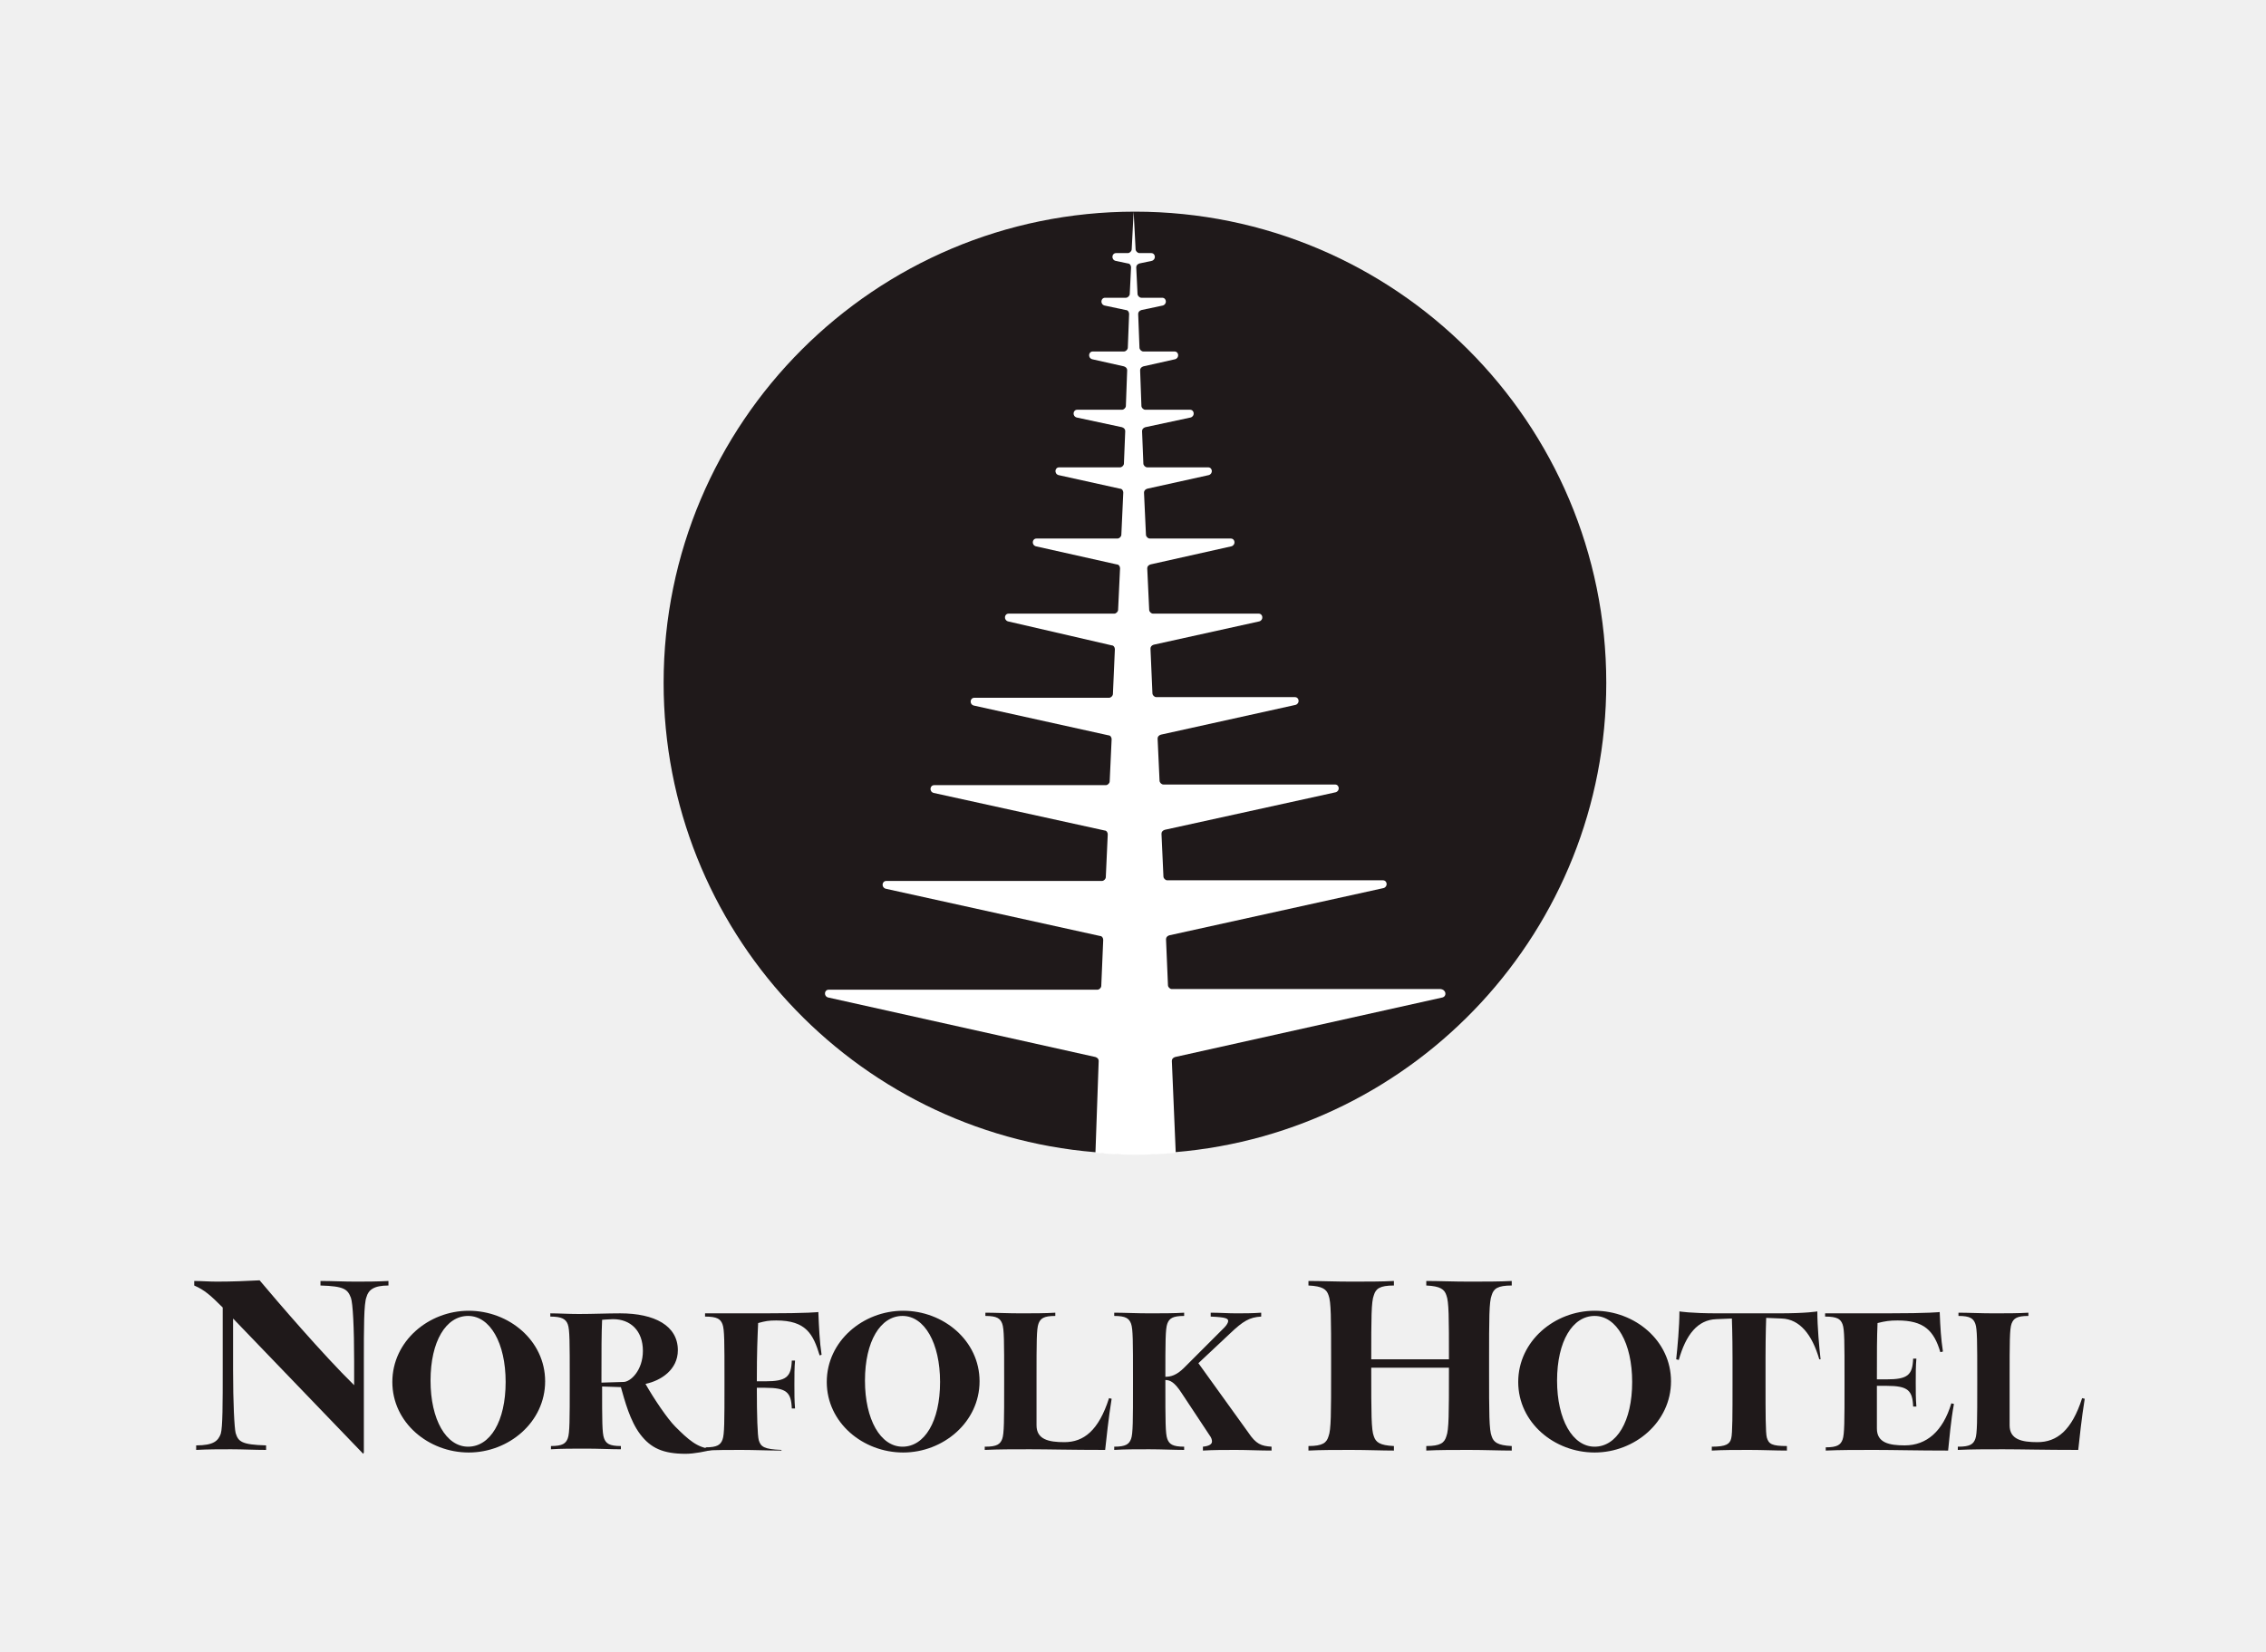
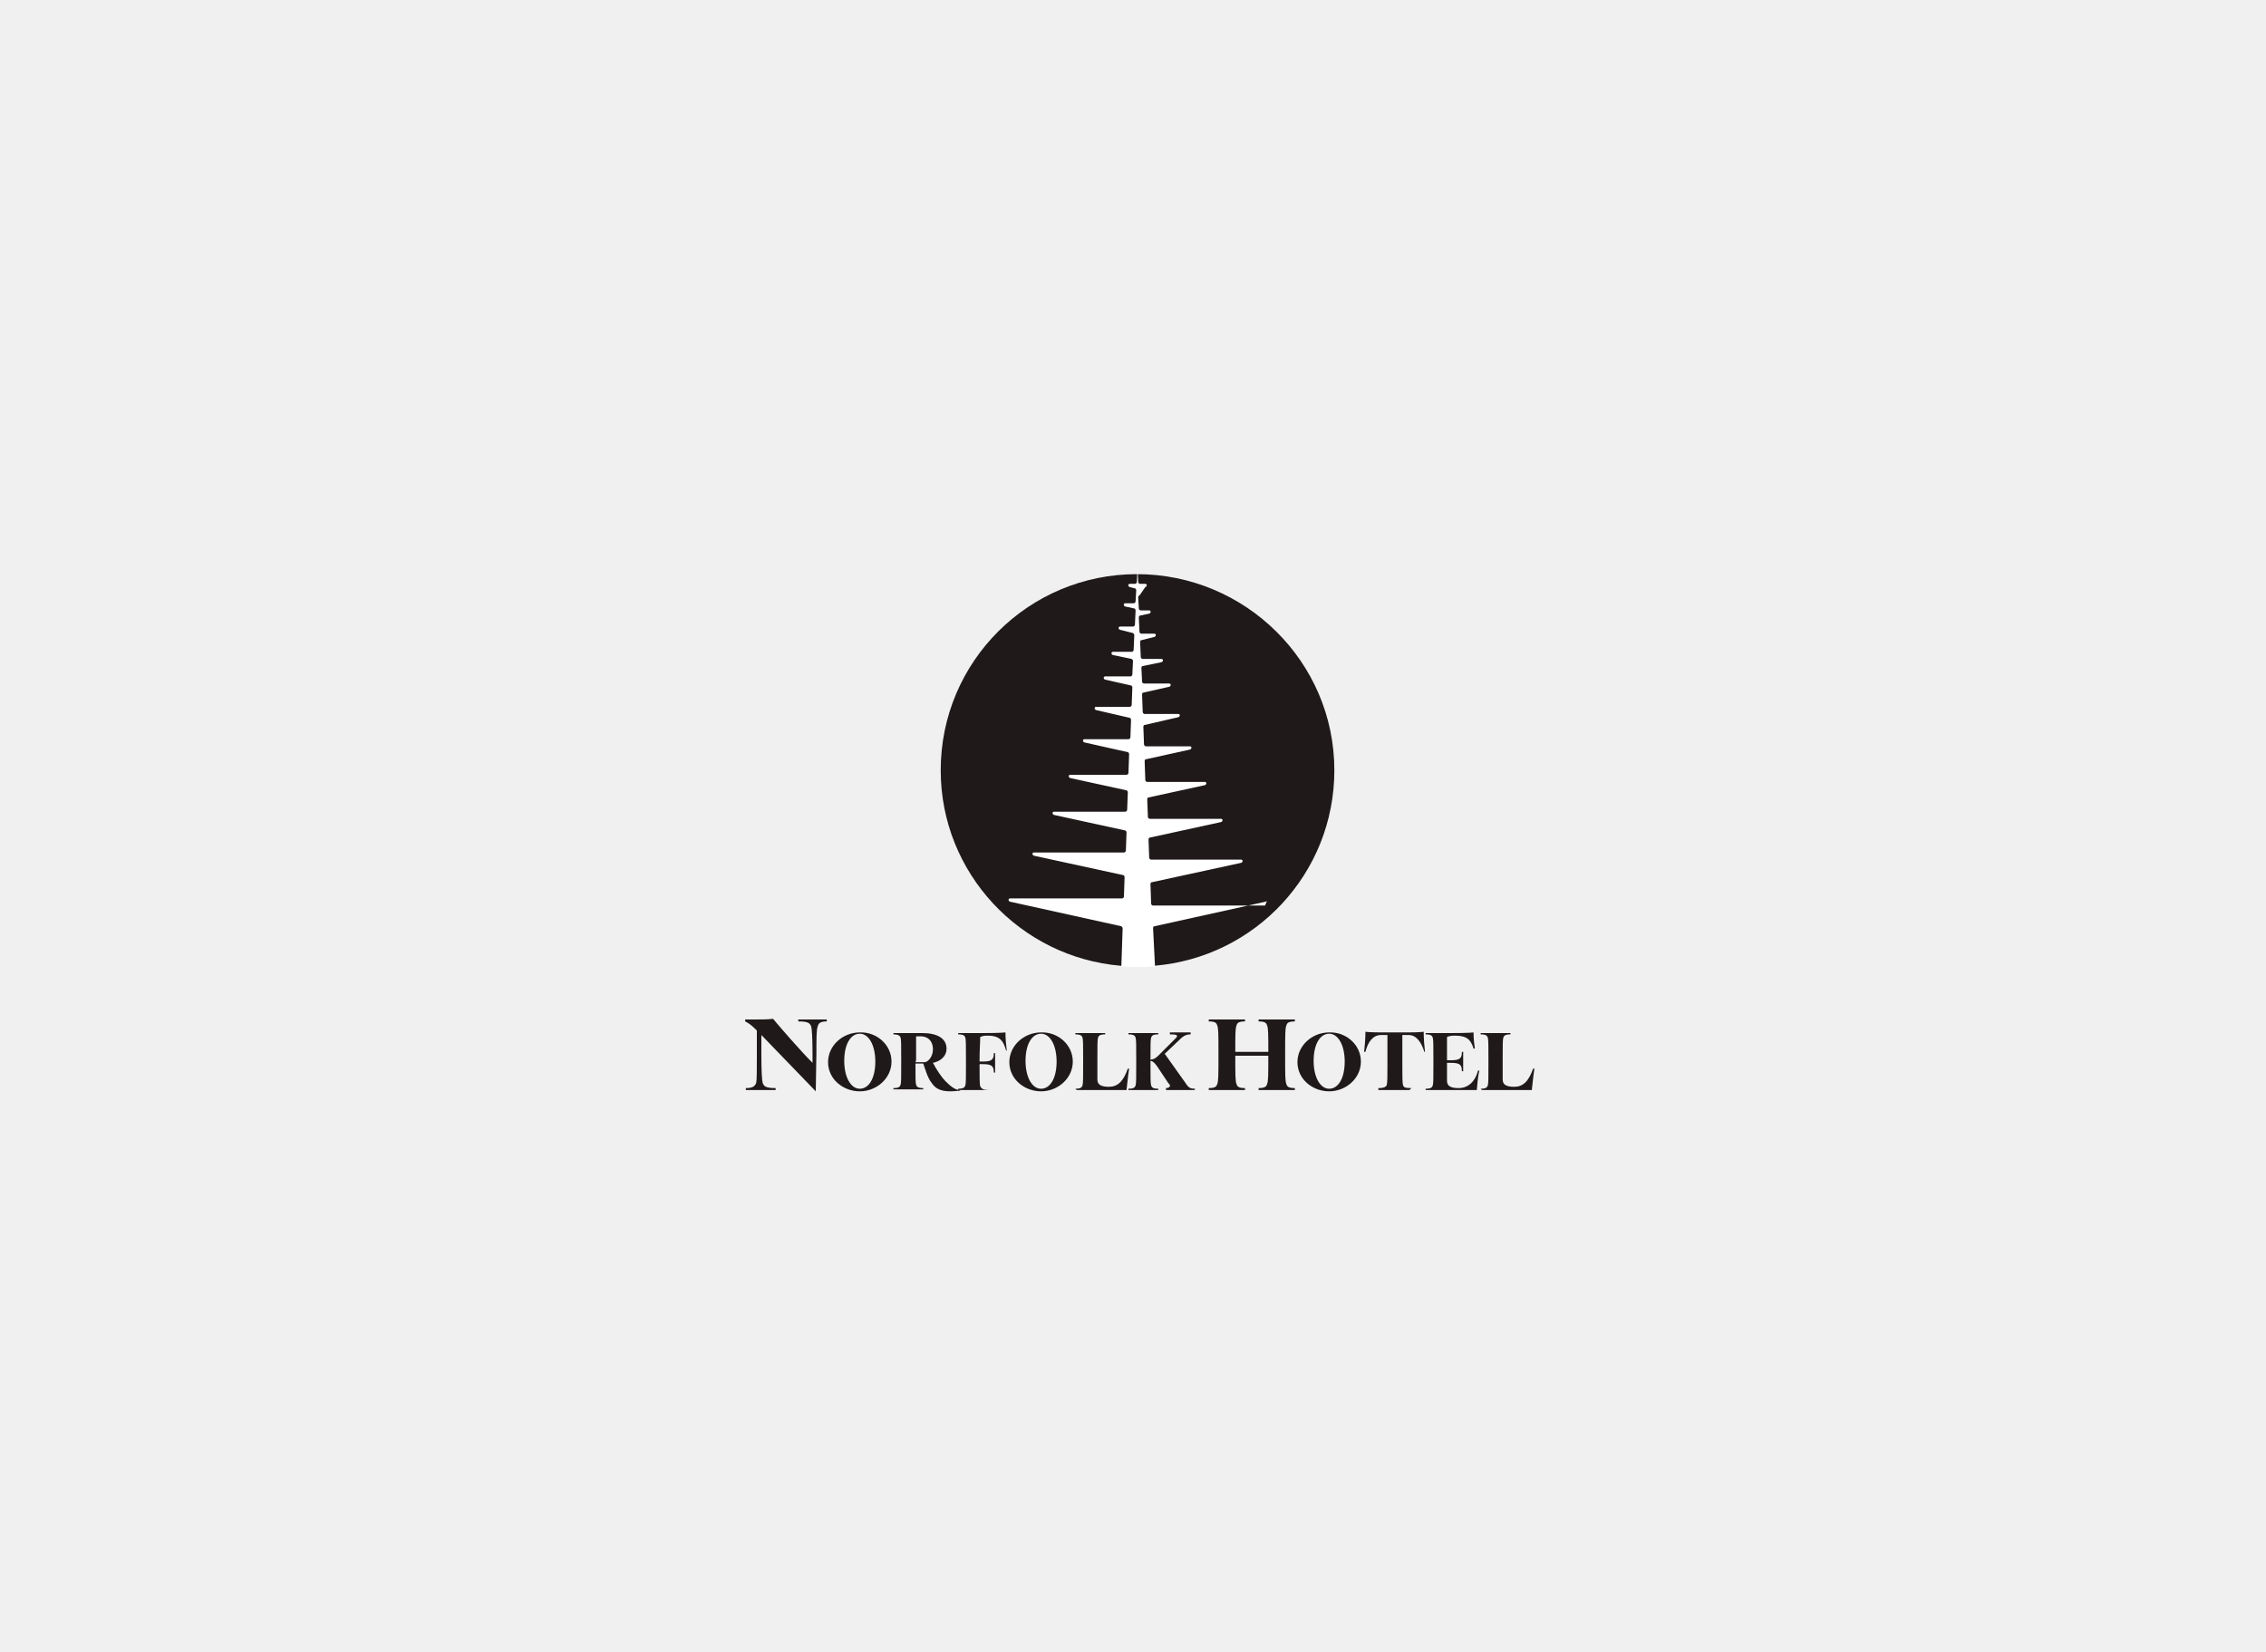
<svg xmlns="http://www.w3.org/2000/svg" version="1.1" id="Layer_1" x="0px" y="0px" viewBox="0 0 350 255.1" style="enable-background:new 0 0 350 255.1;" xml:space="preserve">
  <style type="text/css">
	.st0{fill:#1F191A;}
	.st1{fill:#FFFFFF;}
</style>
  <g>
-     <path class="st0" d="M56.1,224.6l-20.1-20.9v7.9c0,5.2,0.2,9,0.4,9.8c0.4,1.3,0.9,1.8,4.7,1.9v0.7c-1.8,0-3.6-0.1-5.4-0.1   c-1.8,0-3.6,0-5.4,0.1v-0.7c2.7,0,3.4-0.7,3.8-1.8c0.3-1,0.3-4.7,0.3-9.9v-9.6c-1.9-1.9-2.8-2.7-4.4-3.4v-0.7   c1.1,0,2.3,0.1,3.5,0.1c2.4,0,4.7-0.1,6.6-0.2c2.6,3.1,9.8,11.5,14.6,16.2v-3.7c0-5.2-0.2-9-0.5-9.8c-0.5-1.3-1-1.8-4.7-1.9v-0.7   c1.8,0,3.6,0.1,5.4,0.1c1.7,0,3.1,0,5.1-0.1v0.7c-2.3,0-3.1,0.7-3.4,1.8c-0.4,1-0.4,4.7-0.4,9.9l0,14.1L56.1,224.6z" />
-     <path class="st0" d="M84.2,213.4c0,6.3-5.6,11-11.8,11s-11.8-4.6-11.8-10.9c0-6.3,5.6-11,11.8-11S84.2,207.1,84.2,213.4    M78.1,213.5c0-6-2.4-10.2-5.8-10.2s-5.8,3.9-5.8,10c0,6,2.4,10.2,5.8,10.2S78.1,219.6,78.1,213.5" />
-     <path class="st0" d="M105.9,224.6c-3.5,0-5.4-0.9-7-3c-1.6-2.1-2.4-5.2-3-7.3l-2.9-0.1c0,5.3,0,7.2,0.3,8c0.3,0.8,0.8,1.2,2.6,1.2   v0.5c-1.5,0-3.5-0.1-5.4-0.1c-1.9,0-3.9,0-5.4,0.1v-0.5c1.8,0,2.3-0.4,2.6-1.2c0.3-0.8,0.3-2.9,0.3-8.4V213c0-5.6,0-7.6-0.3-8.4   c-0.3-0.8-0.9-1.2-2.7-1.2v-0.5c1.3,0,2.8,0.1,4.4,0.1c2.2,0,4.4-0.1,6.4-0.1c5.3,0,8.9,1.9,8.9,5.7c0,3-2.6,4.7-5,5.2   c1.3,2.3,3.4,5.4,4.6,6.6c1.9,1.9,3.5,3.4,5.6,3.4v0.2C109.1,224.2,107.3,224.6,105.9,224.6 M93,213.6l3.3-0.1c1.1,0,3-1.8,3-4.8   c0-3.1-1.9-4.9-4.6-4.9c-0.5,0-1.7,0.1-1.7,0.1c-0.1,2.2-0.1,4.6-0.1,8.9V213.6z" />
-     <path class="st0" d="M120.7,224.1c-2,0-4.2-0.1-6.2-0.1c-2,0-3.9,0-5.5,0.1v-0.5c1.8,0,2.3-0.4,2.6-1.2c0.3-0.8,0.3-2.9,0.3-8.4v-1   c0-5.6,0-7.6-0.3-8.4c-0.3-0.8-0.8-1.2-2.7-1.2v-0.5h9.1c7,0,8.4-0.2,8.4-0.2c0.1,2.5,0.2,4.6,0.5,6.6l-0.3,0.1   c-1-3.3-2.1-5.4-6.7-5.4c-1.2,0-1.7,0.1-2.8,0.4c-0.1,2.3-0.2,4.4-0.2,8.8v0.2h1.3c3.3,0,4-0.7,4.1-3.2h0.5   c-0.1,1.1-0.1,2.3-0.1,3.7c0,1.4,0,2.5,0.1,3.7h-0.5c-0.1-2.5-0.8-3.2-4.1-3.2l-1.3,0c0,4.3,0.1,7.4,0.3,8.1c0.3,1,0.8,1.4,3.5,1.5   V224.1z" />
-     <path class="st0" d="M151.3,213.4c0,6.3-5.6,11-11.8,11c-6.2,0-11.8-4.6-11.8-10.9c0-6.3,5.6-11,11.8-11   C145.7,202.5,151.3,207.1,151.3,213.4 M145.2,213.5c0-6-2.4-10.2-5.8-10.2s-5.8,3.9-5.8,10c0,6,2.4,10.2,5.8,10.2   S145.2,219.6,145.2,213.5" />
-     <path class="st0" d="M152.2,223.5c1.8,0,2.3-0.4,2.6-1.2c0.3-0.8,0.3-2.9,0.3-8.4v-1c0-5.6,0-7.6-0.3-8.4c-0.3-0.8-0.8-1.2-2.6-1.2   v-0.5c1.5,0,3.5,0.1,5.4,0.1c1.9,0,3.9,0,5.4-0.1v0.5c-1.8,0-2.3,0.4-2.6,1.2c-0.3,0.8-0.3,2.9-0.3,8.4v7.3c0,2.2,1.9,2.6,4.3,2.6   c3,0,5.3-1.8,6.9-6.8l0.4,0.1c-0.5,3.1-0.8,6.1-1,7.9c-5.3,0-8.8-0.1-11.6-0.1s-4.8,0-7,0.1V223.5z" />
-     <path class="st0" d="M196.5,224.1c-1.9,0-3.8-0.1-5.6-0.1c-1.8,0-3.5,0-5.1,0.1v-0.6c1-0.1,1.4-0.4,1.4-0.8c0-0.3-0.1-0.6-0.4-1   l-4.3-6.5c-1.1-1.7-1.8-2-2.5-2v0.7c0,5.6,0,7.6,0.3,8.4c0.3,0.8,0.8,1.2,2.6,1.2v0.5c-1.5,0-3.5-0.1-5.4-0.1c-1.9,0-3.9,0-5.4,0.1   v-0.5c1.8,0,2.3-0.4,2.6-1.2c0.3-0.8,0.3-2.9,0.3-8.4v-1c0-5.6,0-7.6-0.3-8.4c-0.3-0.8-0.8-1.2-2.6-1.2v-0.5c1.5,0,3.5,0.1,5.4,0.1   c1.9,0,3.9,0,5.4-0.1v0.5c-1.8,0-2.3,0.4-2.6,1.2c-0.3,0.8-0.3,2.9-0.3,8.2c0.8,0,1.7-0.2,2.9-1.4l6.2-6.2c0.4-0.4,0.6-0.8,0.6-1   c0-0.4-0.3-0.6-2.7-0.7v-0.6c1.4,0,2.7,0.1,3.9,0.1c1.3,0,2.5,0,3.9-0.1v0.6c-1.8,0.1-2.8,0.7-4.8,2.6l-4.9,4.6l7.7,10.7   c1.2,1.8,2,2.1,3.6,2.2V224.1z" />
-     <path class="st0" d="M233.5,224.1c-1.8,0-4.2-0.1-6.6-0.1c-2.4,0-4.7,0-6.6,0.1v-0.7c2.2,0,2.8-0.5,3.1-1.5c0.4-1,0.4-3.5,0.4-10.3   v-0.3c-1.6,0-3,0-4.7,0h-3.3c-1.5,0-2.7,0-4,0v0.3c0,6.8,0,9.3,0.4,10.3c0.3,0.9,0.9,1.4,3.1,1.5v0.7c-1.8,0-4.2-0.1-6.6-0.1   c-2.4,0-4.7,0-6.6,0.1v-0.7c2.2,0,2.8-0.5,3.1-1.5c0.4-1,0.4-3.5,0.4-10.3v-1.2c0-6.8,0-9.3-0.4-10.3c-0.3-0.9-0.9-1.4-3.1-1.5   v-0.7c1.9,0,4.2,0.1,6.6,0.1c2.4,0,4.8,0,6.6-0.1v0.7c-2.2,0-2.8,0.5-3.1,1.5c-0.4,1-0.4,3.5-0.4,9.9c1.3,0,2.6,0,4,0h3.3   c1.7,0,3.1,0,4.7,0c0-6.5,0-8.9-0.4-9.9c-0.3-0.9-0.9-1.4-3.1-1.5v-0.7c1.9,0,4.2,0.1,6.6,0.1c2.4,0,4.8,0,6.6-0.1v0.7   c-2.2,0-2.8,0.5-3.1,1.5c-0.4,1-0.4,3.5-0.4,10.3v1.2c0,6.8,0,9.3,0.4,10.3c0.3,0.9,0.9,1.4,3.1,1.5V224.1z" />
-     <path class="st0" d="M258.1,213.4c0,6.3-5.6,11-11.8,11s-11.8-4.6-11.8-10.9c0-6.3,5.6-11,11.8-11S258.1,207.1,258.1,213.4    M252.1,213.5c0-6-2.4-10.2-5.8-10.2s-5.8,3.9-5.8,10c0,6,2.4,10.2,5.8,10.2S252.1,219.6,252.1,213.5" />
-     <path class="st0" d="M276,224.1c-1.7,0-3.8-0.1-5.8-0.1c-2.1,0-4.1,0-5.8,0.1v-0.6c2.2,0,2.8-0.4,3-1.3c0.2-0.7,0.2-3.9,0.2-8.2   v-4.2c0-3.6-0.1-6.1-0.1-6.1l-2.4,0.1c-2.9,0.1-4.7,2.4-5.8,6.3l-0.4-0.1c0.2-1.8,0.5-5.1,0.5-7.4c0,0,1.7,0.3,5.9,0.3h9.5   c4.3,0,5.9-0.3,5.9-0.3c0,2.4,0.3,5.6,0.5,7.4L281,210c-1.1-3.8-3-6.2-5.8-6.3l-2.4-0.1c0,0-0.1,2.6-0.1,6.1v4.2   c0,4.3,0,7.5,0.2,8.2c0.3,1,0.8,1.3,3.1,1.3V224.1z" />
-     <path class="st0" d="M300.9,224.1c-4.8,0-8.4-0.1-11.4-0.1c-3,0-5.3,0-7.5,0.1v-0.5c1.8,0,2.3-0.4,2.6-1.2c0.3-0.8,0.3-2.9,0.3-8.4   v-1c0-5.6,0-7.6-0.3-8.4c-0.3-0.8-0.8-1.2-2.7-1.2v-0.5h9.4c6.9,0,8.3-0.2,8.3-0.2c0.1,2.5,0.2,4.1,0.5,6.1l-0.4,0.1   c-1-3.4-2.6-4.9-6.6-4.9c-1.2,0-1.9,0.1-3.1,0.4c-0.1,2.3-0.1,4.4-0.1,8.7l1.5,0c3.3,0,4-0.7,4.1-3.2h0.5c-0.1,1.1-0.1,2.3-0.1,3.7   c0,1.4,0,2.5,0.1,3.7h-0.5c-0.1-2.5-0.8-3.2-4.1-3.2l-1.5,0v6.6c0,2.2,1.9,2.6,4.3,2.6c3.4,0,5.9-2.2,7.2-6.5l0.4,0.1   C301.3,219.6,301.1,222.3,300.9,224.1" />
-     <path class="st0" d="M302.5,223.5c1.8,0,2.3-0.4,2.6-1.2c0.3-0.8,0.3-2.9,0.3-8.4v-1c0-5.6,0-7.6-0.3-8.4c-0.3-0.8-0.8-1.2-2.6-1.2   v-0.5c1.5,0,3.5,0.1,5.4,0.1s3.9,0,5.4-0.1v0.5c-1.8,0-2.3,0.4-2.6,1.2c-0.3,0.8-0.3,2.9-0.3,8.4v7.3c0,2.2,1.9,2.6,4.3,2.6   c3,0,5.3-1.8,6.9-6.8l0.4,0.1c-0.5,3.1-0.8,6.1-1,7.9c-5.3,0-8.8-0.1-11.6-0.1s-4.8,0-7,0.1V223.5z" />
-     <path class="st0" d="M248.1,105.5c0,38.1-29.3,69.4-66.6,72.5c-2,0.2-4.1,0.3-6.2,0.3c-2.1,0-4.2-0.1-6.2-0.3   c-37.3-3.1-66.6-34.4-66.6-72.5c0-40.2,32.6-72.8,72.8-72.8C215.5,32.7,248.1,65.3,248.1,105.5" />
-     <path class="st1" d="M222.8,154.1l-41.3,9.2c-0.3,0.1-0.5,0.3-0.5,0.6l0.6,14.2c-2,0.2-4.1,0.3-6.2,0.3c-2.1,0-4.1-0.1-6.2-0.3   l0.5-14.2c0-0.3-0.2-0.5-0.5-0.6l-41.3-9.2c-0.7-0.2-0.6-1.2,0.1-1.2h41.5c0.3,0,0.6-0.3,0.6-0.6l0.3-7.1c0-0.3-0.2-0.6-0.5-0.6   l-33.1-7.3c-0.7-0.2-0.6-1.2,0.1-1.2h33.3c0.3,0,0.6-0.3,0.6-0.6l0.3-6.6c0-0.3-0.2-0.6-0.5-0.6l-26.4-5.8   c-0.7-0.2-0.6-1.2,0.1-1.2h26.5c0.3,0,0.6-0.3,0.6-0.6l0.3-6.5c0-0.3-0.2-0.6-0.5-0.6l-20.8-4.6c-0.7-0.2-0.6-1.2,0.1-1.2h20.8   c0.3,0,0.6-0.3,0.6-0.6l0.3-6.9c0-0.3-0.2-0.6-0.5-0.6L155.7,96c-0.7-0.2-0.6-1.2,0.1-1.2h16.3c0.3,0,0.6-0.3,0.6-0.6l0.3-6.4   c0-0.3-0.2-0.6-0.5-0.6l-12.5-2.8c-0.7-0.2-0.6-1.2,0.1-1.2h12.5c0.3,0,0.6-0.3,0.6-0.6l0.3-6.5c0-0.3-0.2-0.6-0.5-0.6l-9.5-2.1   c-0.7-0.2-0.6-1.2,0.1-1.2h9.4c0.3,0,0.6-0.3,0.6-0.6l0.2-5c0-0.3-0.2-0.5-0.5-0.6l-7-1.5c-0.7-0.2-0.6-1.2,0.1-1.2h6.9   c0.3,0,0.6-0.3,0.6-0.6l0.2-5.5c0-0.3-0.2-0.5-0.5-0.6l-4.9-1.1c-0.7-0.2-0.6-1.2,0.1-1.2h4.8c0.3,0,0.6-0.3,0.6-0.6l0.2-5.2   c0-0.3-0.2-0.6-0.5-0.6l-3.3-0.7c-0.7-0.2-0.6-1.2,0.1-1.2h3.2c0.3,0,0.6-0.3,0.6-0.6l0.2-4.1c0-0.3-0.2-0.6-0.5-0.6l-1.9-0.4   c-0.7-0.2-0.6-1.2,0.1-1.2h1.8c0.3,0,0.6-0.3,0.6-0.6l0.3-5.8l0.3,5.8c0,0.3,0.3,0.6,0.6,0.6h1.8c0.7,0,0.8,1,0.1,1.2l-1.9,0.4   c-0.3,0.1-0.5,0.3-0.5,0.6l0.2,4.1c0,0.3,0.3,0.6,0.6,0.6h3.2c0.7,0,0.8,1,0.1,1.2l-3.3,0.7c-0.3,0.1-0.5,0.3-0.5,0.6l0.2,5.2   c0,0.3,0.3,0.6,0.6,0.6h4.8c0.7,0,0.8,1,0.1,1.2l-4.9,1.1c-0.3,0.1-0.5,0.3-0.5,0.6l0.2,5.5c0,0.3,0.3,0.6,0.6,0.6h6.9   c0.7,0,0.8,1,0.1,1.2l-7,1.5c-0.3,0.1-0.5,0.3-0.5,0.6l0.2,5c0,0.3,0.3,0.6,0.6,0.6h9.4c0.7,0,0.8,1,0.1,1.2l-9.5,2.1   c-0.3,0.1-0.5,0.3-0.5,0.6l0.3,6.5c0,0.3,0.3,0.6,0.6,0.6h12.5c0.7,0,0.8,1,0.1,1.2l-12.5,2.8c-0.3,0.1-0.5,0.3-0.5,0.6l0.3,6.4   c0,0.3,0.3,0.6,0.6,0.6h16.3c0.7,0,0.8,1,0.1,1.2l-16.3,3.6c-0.3,0.1-0.5,0.3-0.5,0.6l0.3,6.9c0,0.3,0.3,0.6,0.6,0.6H200   c0.7,0,0.8,1,0.1,1.2l-20.8,4.6c-0.3,0.1-0.5,0.3-0.5,0.6l0.3,6.5c0,0.3,0.3,0.6,0.6,0.6h26.5c0.7,0,0.8,1,0.1,1.2l-26.4,5.8   c-0.3,0.1-0.5,0.3-0.5,0.6l0.3,6.6c0,0.3,0.3,0.6,0.6,0.6h33.3c0.7,0,0.8,1,0.1,1.2l-33.1,7.3c-0.3,0.1-0.5,0.3-0.5,0.6l0.3,7.1   c0,0.3,0.3,0.6,0.6,0.6h41.5C223.4,152.9,223.5,153.9,222.8,154.1" />
+     <path class="st0" d="M126,168.6l-8.4-8.7v3.3c0,2.2,0.1,3.8,0.2,4.1c0.2,0.5,0.4,0.8,2,0.8v0.3c-0.8,0-1.5,0-2.3,0s-1.5,0-2.3,0   v-0.3c1.1,0,1.4-0.3,1.6-0.8c0.1-0.4,0.1-2,0.1-4.1v-4c-0.8-0.8-1.2-1.1-1.8-1.4v-0.3c0.5,0,1,0,1.5,0c1,0,2,0,2.8-0.1   c1.1,1.3,4.1,4.8,6.1,6.8v-1.5c0-2.2-0.1-3.8-0.2-4.1c-0.2-0.5-0.4-0.8-2-0.8v-0.3c0.8,0,1.5,0,2.3,0c0.7,0,1.3,0,2.1,0v0.3   c-1,0-1.3,0.3-1.4,0.8c-0.2,0.4-0.2,2-0.2,4.1L126,168.6L126,168.6z" />
+     <path class="st0" d="M137.7,164c0,2.6-2.3,4.6-4.9,4.6c-2.6,0-4.9-1.9-4.9-4.5c0-2.6,2.3-4.6,4.9-4.6   C135.4,159.4,137.7,161.4,137.7,164 M135.2,164c0-2.5-1-4.3-2.4-4.3c-1.4,0-2.4,1.6-2.4,4.2c0,2.5,1,4.3,2.4,4.3   C134.2,168.2,135.2,166.6,135.2,164" />
+     <path class="st0" d="M146.8,168.6c-1.5,0-2.3-0.4-2.9-1.3c-0.7-0.9-1-2.2-1.3-3l-1.2,0c0,2.2,0,3,0.1,3.3c0.1,0.3,0.3,0.5,1.1,0.5   v0.2c-0.6,0-1.5,0-2.3,0s-1.6,0-2.3,0v-0.2c0.8,0,1-0.2,1.1-0.5c0.1-0.3,0.1-1.2,0.1-3.5v-0.3c0-2.3,0-3.2-0.1-3.5   c-0.1-0.3-0.4-0.5-1.1-0.5v-0.2c0.5,0,1.2,0,1.8,0c0.9,0,1.8,0,2.7,0c2.2,0,3.7,0.8,3.7,2.4c0,1.3-1.1,2-2.1,2.2   c0.5,1,1.4,2.3,1.9,2.8c0.8,0.8,1.5,1.4,2.3,1.4v0.1C148.1,168.5,147.4,168.6,146.8,168.6 M141.4,164.1l1.4,0c0.5,0,1.3-0.8,1.3-2   c0-1.3-0.8-2-1.9-2c-0.2,0-0.7,0-0.7,0c0,0.9,0,1.9,0,3.7L141.4,164.1L141.4,164.1z" />
+     <path class="st0" d="M152.9,168.4c-0.8,0-1.8,0-2.6,0c-0.8,0-1.6,0-2.3,0v-0.2c0.8,0,1-0.2,1.1-0.5c0.1-0.3,0.1-1.2,0.1-3.5v-0.4   c0-2.3,0-3.2-0.1-3.5c-0.1-0.3-0.3-0.5-1.1-0.5v-0.2h3.8c2.9,0,3.5-0.1,3.5-0.1c0,1,0.1,1.9,0.2,2.8l-0.1,0   c-0.4-1.4-0.9-2.3-2.8-2.3c-0.5,0-0.7,0-1.2,0.2c0,1-0.1,1.8-0.1,3.7v0.1h0.5c1.4,0,1.7-0.3,1.7-1.3h0.2c0,0.5,0,1,0,1.5s0,1,0,1.5   h-0.2c0-1-0.3-1.3-1.7-1.3h-0.5c0,1.8,0,3.1,0.1,3.4C151.6,168.2,151.8,168.4,152.9,168.4C152.9,168.4,152.9,168.4,152.9,168.4z" />
+     <path class="st0" d="M165.7,164c0,2.6-2.3,4.6-4.9,4.6c-2.6,0-4.9-1.9-4.9-4.5c0-2.6,2.3-4.6,4.9-4.6   C163.4,159.4,165.7,161.4,165.7,164 M163.2,164c0-2.5-1-4.3-2.4-4.3c-1.4,0-2.4,1.6-2.4,4.2c0,2.5,1,4.3,2.4,4.3   C162.2,168.2,163.2,166.6,163.2,164" />
+     <path class="st0" d="M166.1,168.2c0.8,0,1-0.2,1.1-0.5c0.1-0.3,0.1-1.2,0.1-3.5v-0.4c0-2.3,0-3.2-0.1-3.5c-0.1-0.3-0.3-0.5-1.1-0.5   v-0.2c0.6,0,1.5,0,2.3,0c0.8,0,1.6,0,2.3,0v0.2c-0.8,0-1,0.2-1.1,0.5s-0.1,1.2-0.1,3.5v3c0,0.9,0.8,1.1,1.8,1.1   c1.3,0,2.2-0.8,2.9-2.8l0.2,0c-0.2,1.3-0.3,2.5-0.4,3.3c-2.2,0-3.7,0-4.8,0c-1.2,0-2,0-2.9,0L166.1,168.2L166.1,168.2z" />
+     <path class="st0" d="M184.5,168.4c-0.8,0-1.6,0-2.3,0c-0.8,0-1.5,0-2.1,0v-0.3c0.4,0,0.6-0.2,0.6-0.3c0-0.1,0-0.3-0.2-0.4l-1.8-2.7   c-0.5-0.7-0.8-0.8-1-0.8v0.3c0,2.3,0,3.2,0.1,3.5c0.1,0.3,0.3,0.5,1.1,0.5v0.2c-0.6,0-1.5,0-2.3,0c-0.8,0-1.6,0-2.3,0v-0.2   c0.8,0,1-0.2,1.1-0.5c0.1-0.3,0.1-1.2,0.1-3.5v-0.4c0-2.3,0-3.2-0.1-3.5c-0.1-0.3-0.3-0.5-1.1-0.5v-0.2c0.6,0,1.5,0,2.3,0   c0.8,0,1.6,0,2.3,0v0.2c-0.8,0-1,0.2-1.1,0.5c-0.1,0.3-0.1,1.2-0.1,3.4c0.3,0,0.7-0.1,1.2-0.6l2.6-2.6c0.2-0.2,0.3-0.3,0.3-0.4   c0-0.2-0.1-0.3-1.1-0.3v-0.3c0.6,0,1.1,0,1.6,0c0.5,0,1,0,1.6,0v0.3c-0.8,0-1.2,0.3-2,1.1l-2,1.9l3.2,4.5c0.5,0.8,0.8,0.9,1.5,0.9   L184.5,168.4L184.5,168.4z" />
+     <path class="st0" d="M200,168.4c-0.8,0-1.8,0-2.8,0s-2,0-2.8,0v-0.3c0.9,0,1.2-0.2,1.3-0.6c0.2-0.4,0.2-1.5,0.2-4.3v-0.1   c-0.7,0-1.3,0-2,0h-1.4c-0.6,0-1.1,0-1.7,0v0.1c0,2.8,0,3.9,0.2,4.3c0.1,0.4,0.4,0.6,1.3,0.6v0.3c-0.8,0-1.8,0-2.8,0   c-1,0-2,0-2.8,0v-0.3c0.9,0,1.2-0.2,1.3-0.6c0.2-0.4,0.2-1.5,0.2-4.3v-0.5c0-2.8,0-3.9-0.2-4.3c-0.1-0.4-0.4-0.6-1.3-0.6v-0.3   c0.8,0,1.8,0,2.8,0s2,0,2.8,0v0.3c-0.9,0-1.2,0.2-1.3,0.6c-0.2,0.4-0.2,1.5-0.2,4.1c0.5,0,1.1,0,1.7,0h1.4c0.7,0,1.3,0,2,0   c0-2.7,0-3.7-0.2-4.1c-0.1-0.4-0.4-0.6-1.3-0.6v-0.3c0.8,0,1.8,0,2.8,0c1,0,2,0,2.8,0v0.3c-0.9,0-1.2,0.2-1.3,0.6   c-0.2,0.4-0.2,1.5-0.2,4.3v0.5c0,2.8,0,3.9,0.2,4.3c0.1,0.4,0.4,0.6,1.3,0.6V168.4z" />
+     <path class="st0" d="M210.2,164c0,2.6-2.3,4.6-4.9,4.6c-2.6,0-4.9-1.9-4.9-4.5c0-2.6,2.3-4.6,4.9-4.6   C207.9,159.4,210.2,161.4,210.2,164 M207.7,164c0-2.5-1-4.3-2.4-4.3c-1.4,0-2.4,1.6-2.4,4.2c0,2.5,1,4.3,2.4,4.3   C206.7,168.2,207.7,166.6,207.7,164" />
+     <path class="st0" d="M217.7,168.4c-0.7,0-1.6,0-2.4,0c-0.9,0-1.7,0-2.4,0v-0.3c0.9,0,1.2-0.2,1.3-0.5c0.1-0.3,0.1-1.6,0.1-3.4v-1.8   c0-1.5,0-2.5,0-2.5l-1,0c-1.2,0-2,1-2.4,2.6l-0.2,0c0.1-0.8,0.2-2.1,0.2-3.1c0,0,0.7,0.1,2.5,0.1h4c1.8,0,2.5-0.1,2.5-0.1   c0,1,0.1,2.3,0.2,3.1h-0.1c-0.5-1.6-1.3-2.6-2.4-2.6l-1,0c0,0,0,1.1,0,2.5v1.8c0,1.8,0,3.1,0.1,3.4c0.1,0.4,0.3,0.5,1.3,0.5   L217.7,168.4L217.7,168.4z" />
+     <path class="st0" d="M228.1,168.4c-2,0-3.5,0-4.8,0s-2.2,0-3.1,0v-0.2c0.8,0,1-0.2,1.1-0.5c0.1-0.3,0.1-1.2,0.1-3.5v-0.4   c0-2.3,0-3.2-0.1-3.5c-0.1-0.3-0.3-0.5-1.1-0.5v-0.2h3.9c2.9,0,3.5-0.1,3.5-0.1c0,1,0.1,1.7,0.2,2.5l-0.2,0c-0.4-1.4-1.1-2-2.8-2   c-0.5,0-0.8,0-1.3,0.2c0,1,0,1.8,0,3.6h0.6c1.4,0,1.7-0.3,1.7-1.3h0.2c0,0.5,0,1,0,1.5c0,0.6,0,1,0,1.5h-0.2c0-1-0.3-1.3-1.7-1.3   h-0.6v2.8c0,0.9,0.8,1.1,1.8,1.1c1.4,0,2.5-0.9,3-2.7l0.2,0C228.2,166.6,228.2,167.7,228.1,168.4" />
+     <path class="st0" d="M228.7,168.2c0.8,0,1-0.2,1.1-0.5c0.1-0.3,0.1-1.2,0.1-3.5v-0.4c0-2.3,0-3.2-0.1-3.5c-0.1-0.3-0.3-0.5-1.1-0.5   v-0.2c0.6,0,1.5,0,2.3,0c0.8,0,1.6,0,2.3,0v0.2c-0.8,0-1,0.2-1.1,0.5s-0.1,1.2-0.1,3.5v3c0,0.9,0.8,1.1,1.8,1.1   c1.3,0,2.2-0.8,2.9-2.8l0.2,0c-0.2,1.3-0.3,2.5-0.4,3.3c-2.2,0-3.7,0-4.8,0s-2,0-2.9,0L228.7,168.2L228.7,168.2z" />
+     <path class="st0" d="M206.1,119c0,15.9-12.2,28.9-27.8,30.2c-0.8,0.1-1.7,0.1-2.6,0.1s-1.8,0-2.6-0.1   c-15.5-1.3-27.8-14.3-27.8-30.2c0-16.8,13.6-30.3,30.3-30.3S206.1,102.2,206.1,119" />
+     <path class="st1" d="M195.5,139.3l-17.2,3.8c-0.1,0-0.2,0.1-0.2,0.3l0.3,5.9c-0.8,0.1-1.7,0.1-2.6,0.1s-1.7,0-2.6-0.1l0.2-5.9   c0-0.1-0.1-0.2-0.2-0.3l-17.2-3.8c-0.3-0.1-0.3-0.5,0-0.5h17.3c0.1,0,0.3-0.1,0.3-0.3l0.1-3c0-0.1-0.1-0.3-0.2-0.3l-13.8-3   c-0.3-0.1-0.3-0.5,0-0.5h13.9c0.1,0,0.3-0.1,0.3-0.3l0.1-2.8c0-0.1-0.1-0.3-0.2-0.3l-11-2.4c-0.3-0.1-0.3-0.5,0-0.5h11   c0.1,0,0.3-0.1,0.3-0.3l0.1-2.7c0-0.1-0.1-0.3-0.2-0.3l-8.7-1.9c-0.3-0.1-0.3-0.5,0-0.5h8.7c0.1,0,0.3-0.1,0.3-0.3l0.1-2.9   c0-0.1-0.1-0.3-0.2-0.3l-6.7-1.5c-0.3-0.1-0.3-0.5,0-0.5h6.8c0.1,0,0.3-0.1,0.3-0.3l0.1-2.7c0-0.1-0.1-0.3-0.2-0.3l-5.2-1.2   c-0.3-0.1-0.3-0.5,0-0.5h5.2c0.1,0,0.3-0.1,0.3-0.3l0.1-2.7c0-0.1-0.1-0.3-0.2-0.3l-4-0.9c-0.3-0.1-0.3-0.5,0-0.5h3.9   c0.1,0,0.3-0.1,0.3-0.3l0.1-2.1c0-0.1-0.1-0.2-0.2-0.3l-2.9-0.6c-0.3-0.1-0.3-0.5,0-0.5h2.9c0.1,0,0.3-0.1,0.3-0.3l0.1-2.3   c0-0.1-0.1-0.2-0.2-0.3l-2-0.5c-0.3-0.1-0.3-0.5,0-0.5h2c0.1,0,0.3-0.1,0.3-0.3l0.1-2.2c0-0.1-0.1-0.3-0.2-0.3l-1.4-0.3   c-0.3-0.1-0.3-0.5,0-0.5h1.3c0.1,0,0.3-0.1,0.3-0.3l0.1-1.7c0-0.1-0.1-0.3-0.2-0.3l-0.8-0.2c-0.3-0.1-0.3-0.5,0-0.5h0.8   c0.1,0,0.3-0.1,0.3-0.3l0.1-2.4l0.1,2.4c0,0.1,0.1,0.3,0.3,0.3h0.8c0.3,0,0.3,0.4,0,0.5L176,92c-0.1,0-0.2,0.1-0.2,0.3l0.1,1.7   c0,0.1,0.1,0.3,0.3,0.3h1.3c0.3,0,0.3,0.4,0,0.5l-1.4,0.3c-0.1,0-0.2,0.1-0.2,0.3l0.1,2.2c0,0.1,0.1,0.3,0.3,0.3h2   c0.3,0,0.3,0.4,0,0.5l-2,0.5c-0.1,0-0.2,0.1-0.2,0.3l0.1,2.3c0,0.1,0.1,0.3,0.3,0.3h2.9c0.3,0,0.3,0.4,0,0.5l-2.9,0.6   c-0.1,0-0.2,0.1-0.2,0.3l0.1,2.1c0,0.1,0.1,0.3,0.3,0.3h3.9c0.3,0,0.3,0.4,0,0.5l-4,0.9c-0.1,0-0.2,0.1-0.2,0.3l0.1,2.7   c0,0.1,0.1,0.3,0.3,0.3h5.2c0.3,0,0.3,0.4,0,0.5l-5.2,1.2c-0.1,0-0.2,0.1-0.2,0.3l0.1,2.7c0,0.1,0.1,0.3,0.3,0.3h6.8   c0.3,0,0.3,0.4,0,0.5l-6.8,1.5c-0.1,0-0.2,0.1-0.2,0.3l0.1,2.9c0,0.1,0.1,0.3,0.3,0.3h8.9c0.3,0,0.3,0.4,0,0.5l-8.7,1.9   c-0.1,0-0.2,0.1-0.2,0.3l0.1,2.7c0,0.1,0.1,0.3,0.3,0.3h11c0.3,0,0.3,0.4,0,0.5l-11,2.4c-0.1,0-0.2,0.1-0.2,0.3l0.1,2.8   c0,0.1,0.1,0.3,0.3,0.3h13.9c0.3,0,0.3,0.4,0,0.5l-13.8,3c-0.1,0-0.2,0.1-0.2,0.3l0.1,3c0,0.1,0.1,0.3,0.3,0.3h17.3   C195.8,138.8,195.8,139.2,195.5,139.3" />
  </g>
</svg>
